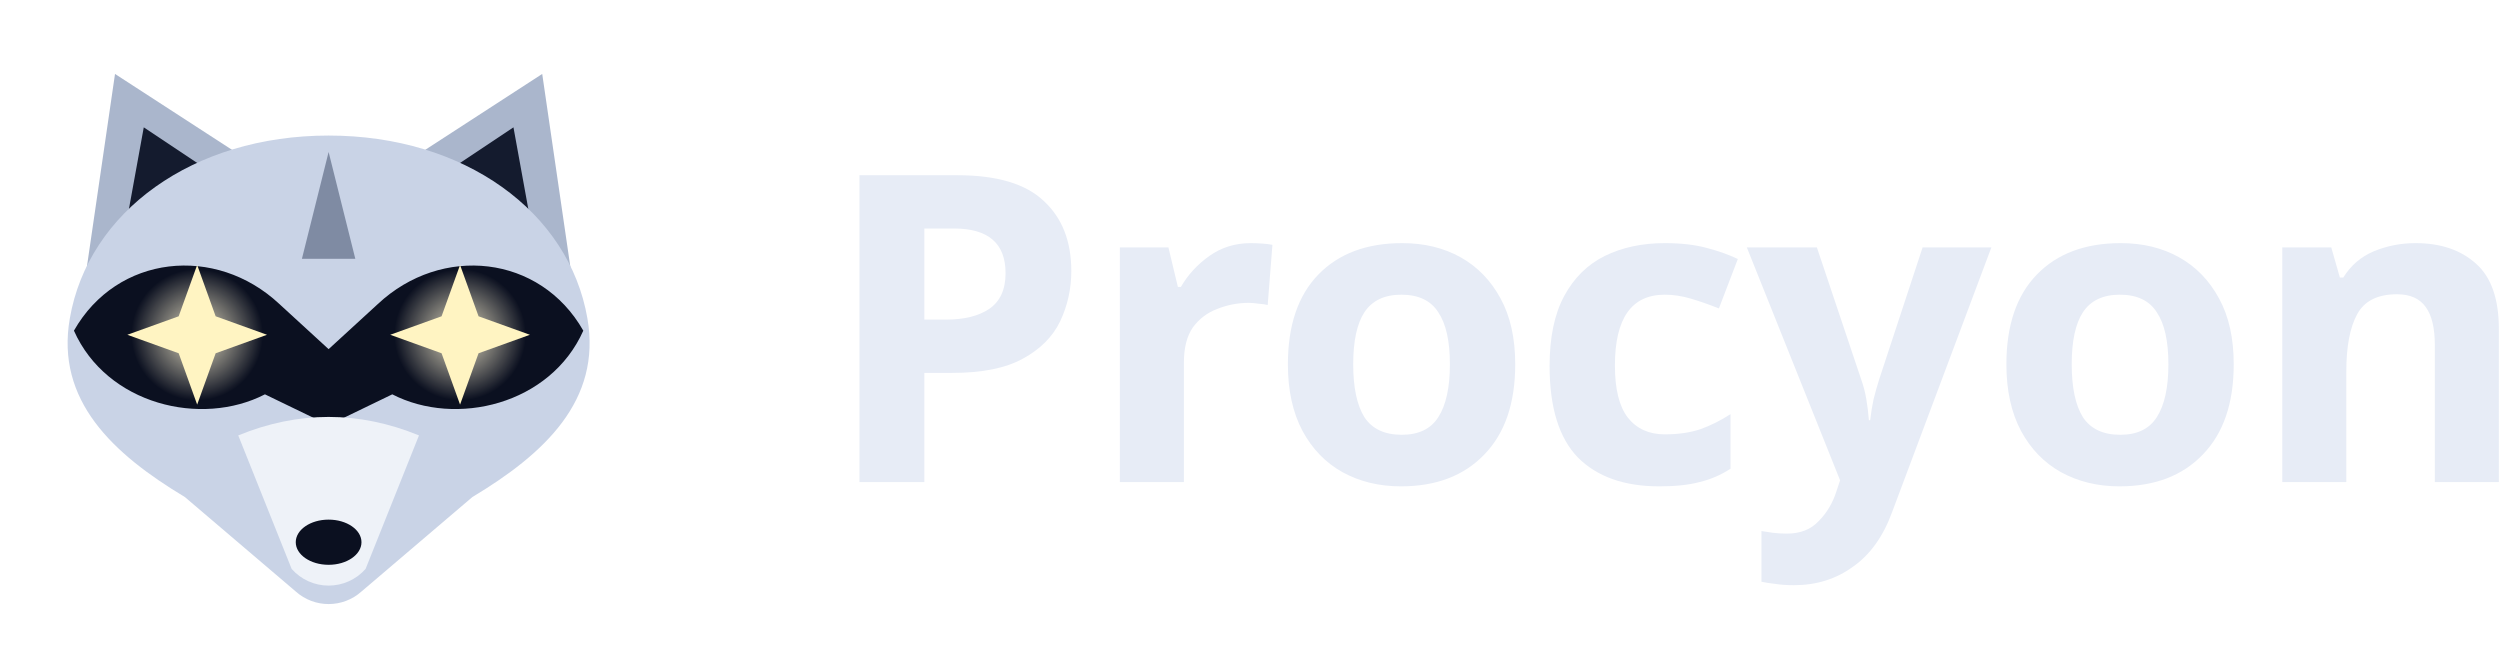
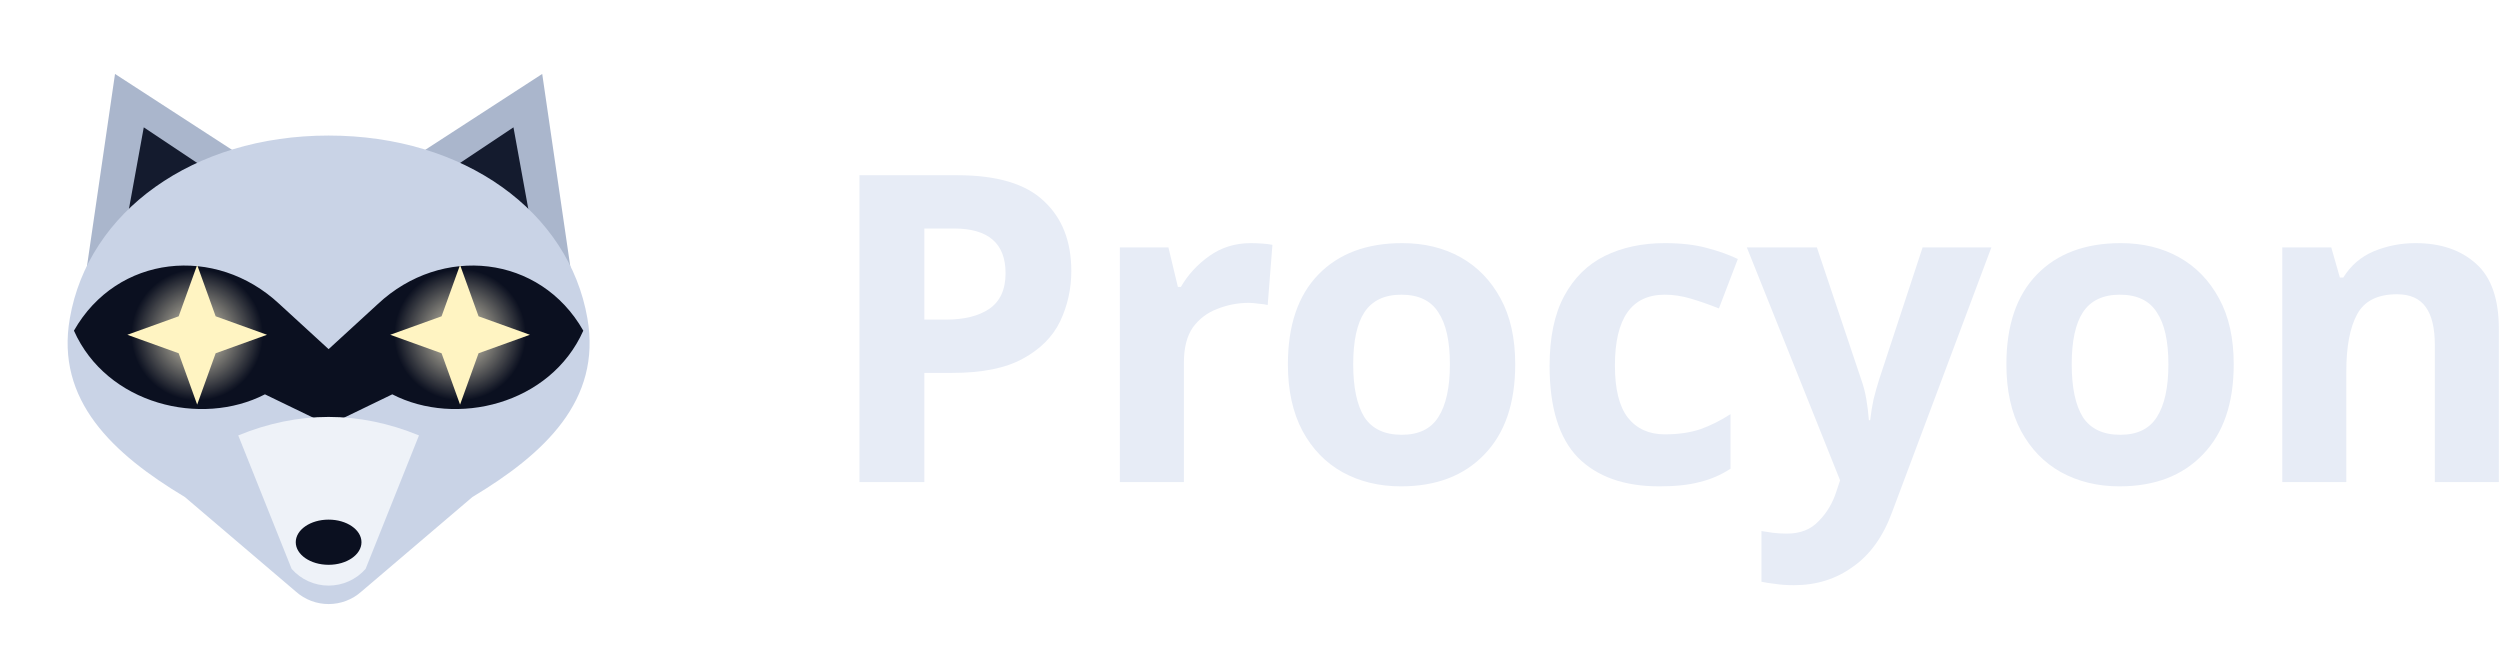
- <svg xmlns="http://www.w3.org/2000/svg" viewBox="0 0 989 260" version="1.1" id="svg41">
-   <defs id="defs45" />
-   <g transform="scale(8.125)" id="g37">
+ <svg xmlns="http://www.w3.org/2000/svg" viewBox="0 0 989 260" version="1.1" id="svg39">
+   <defs id="defs43" />
+   <g transform="scale(8.125)" id="g35">
    <defs id="defs9">
      <radialGradient id="glow" cx="0.5" cy="0.5" r="0.5">
        <stop offset="0" stop-color="#fff6d6" stop-opacity=".9" id="stop4" />
        <stop offset="1" stop-color="#fff6d6" stop-opacity="0" id="stop6" />
      </radialGradient>
    </defs>
    <path d="M 4.2,13.2 5.6,3.6 13,8.4 Z" fill="#aab6cc" id="path11" />
    <path d="M 27.8,13.2 26.4,3.6 19,8.4 Z" fill="#aab6cc" id="path13" />
    <path d="M 6.2,10.6 7,6.2 10.6,8.6 Z" fill="#141b2e" id="path15" />
    <path d="M 25.8,10.6 25,6.2 21.4,8.6 Z" fill="#141b2e" id="path17" />
    <path d="m 16,6.6 c 6.6,0 11.7,3.7 12.6,8.9 0.7,4 -2.1,6.6 -5.6,8.7 l -5.4,4.6 a 2.4,2.4 0 0 1 -3.2,0 L 9,24.2 C 5.5,22.1 2.7,19.5 3.4,15.5 4.3,10.3 9.4,6.6 16,6.6 Z" fill="#c9d3e6" id="path19" />
-     <path d="m 16,7.4 -1.3,5.2 h 2.6 z" fill="#7f8ba3" id="path21" />
-     <path d="m 3.6,16.1 c 2.1,-3.7 6.9,-4.2 10,-1.3 L 16,17 18.4,14.8 c 3.1,-2.9 7.9,-2.4 10,1.3 -1.6,3.6 -6.2,4.7 -9.3,3.1 L 16,20.7 12.9,19.2 C 9.8,20.8 5.2,19.7 3.6,16.1 Z" fill="#0b1020" id="path23" />
-     <path d="m 11.6,21.2 q 4.4,-1.8 8.8,0 l -2.6,6.5 a 2.4,2.4 0 0 1 -3.6,0 z" fill="#eef2f8" id="path25" />
-     <path id="ellipse27" style="fill:#0b1020" d="M 17.6,26.4 A 1.6,1.1 0 0 1 16,27.5 1.6,1.1 0 0 1 14.4,26.4 1.6,1.1 0 0 1 16,25.3 1.6,1.1 0 0 1 17.6,26.4 Z" />
-     <path id="circle29" style="fill:url(#glow)" d="m 12.8,16.3 a 3.2,3.2 0 0 1 -3.2,3.2 3.2,3.2 0 0 1 -3.2,-3.2 3.2,3.2 0 0 1 3.2,-3.2 3.2,3.2 0 0 1 3.2,3.2 z" />
-     <path id="circle31" style="fill:url(#glow)" d="m 25.6,16.3 a 3.2,3.2 0 0 1 -3.2,3.2 3.2,3.2 0 0 1 -3.2,-3.2 3.2,3.2 0 0 1 3.2,-3.2 3.2,3.2 0 0 1 3.2,3.2 z" />
-     <path d="m 9.6,12.9 0.9,2.5 2.5,0.9 -2.5,0.9 -0.9,2.5 -0.9,-2.5 -2.5,-0.9 2.5,-0.9 z" fill="#fff4c2" id="path33" />
-     <path d="m 22.4,12.9 0.9,2.5 2.5,0.9 -2.5,0.9 -0.9,2.5 -0.9,-2.5 -2.5,-0.9 2.5,-0.9 z" fill="#fff4c2" id="path35" />
+     <path d="m 3.6,16.1 c 2.1,-3.7 6.9,-4.2 10,-1.3 L 16,17 18.4,14.8 c 3.1,-2.9 7.9,-2.4 10,1.3 -1.6,3.6 -6.2,4.7 -9.3,3.1 L 16,20.7 12.9,19.2 C 9.8,20.8 5.2,19.7 3.6,16.1 Z" fill="#0b1020" id="path21" />
+     <path d="m 11.6,21.2 q 4.4,-1.8 8.8,0 l -2.6,6.5 a 2.4,2.4 0 0 1 -3.6,0 z" fill="#eef2f8" id="path23" />
+     <path id="ellipse25" style="fill:#0b1020" d="M 17.6,26.4 A 1.6,1.1 0 0 1 16,27.5 1.6,1.1 0 0 1 14.4,26.4 1.6,1.1 0 0 1 16,25.3 1.6,1.1 0 0 1 17.6,26.4 Z" />
+     <path id="circle27" style="fill:url(#glow)" d="m 12.8,16.3 a 3.2,3.2 0 0 1 -3.2,3.2 3.2,3.2 0 0 1 -3.2,-3.2 3.2,3.2 0 0 1 3.2,-3.2 3.2,3.2 0 0 1 3.2,3.2 z" />
+     <path id="circle29" style="fill:url(#glow)" d="m 25.6,16.3 a 3.2,3.2 0 0 1 -3.2,3.2 3.2,3.2 0 0 1 -3.2,-3.2 3.2,3.2 0 0 1 3.2,-3.2 3.2,3.2 0 0 1 3.2,3.2 z" />
+     <path d="m 9.6,12.9 0.9,2.5 2.5,0.9 -2.5,0.9 -0.9,2.5 -0.9,-2.5 -2.5,-0.9 2.5,-0.9 z" fill="#fff4c2" id="path31" />
+     <path d="m 22.4,12.9 0.9,2.5 2.5,0.9 -2.5,0.9 -0.9,2.5 -0.9,-2.5 -2.5,-0.9 2.5,-0.9 z" fill="#fff4c2" id="path33" />
  </g>
-   <g aria-label="Procyon" id="text39" style="font-weight:700;font-size:170px;font-family:'Noto Sans';letter-spacing:-1.7;fill:#e7ecf6">
-     <path d="m 378.76,69.32 q 23.46,0 34.17,10.2 10.88,10.03 10.88,27.71 0,10.54 -4.42,19.89 -4.42,9.18 -14.79,14.79 -10.2,5.61 -27.88,5.61 h -11.05 v 43.18 h -25.67 V 69.32 Z m -1.36,21.08 h -11.73 V 126.44 h 8.5 q 10.88,0 17.17,-4.25 6.46,-4.42 6.46,-14.11 0,-17.68 -20.4,-17.68 z" id="path50" />
-     <path d="m 494.87,96.18 q 1.87,0 4.42,0.17 2.55,0.17 4.08,0.51 l -1.87,23.8 q -1.19,-0.34 -3.57,-0.51 -2.21,-0.34 -3.91,-0.34 -6.46,0 -12.41,2.38 -5.95,2.21 -9.69,7.31 -3.57,5.1 -3.57,13.94 v 47.26 h -25.33 V 97.88 h 19.21 l 3.74,15.64 h 1.19 q 4.08,-7.14 11.22,-12.24 7.14,-5.1 16.49,-5.1 z" id="path52" />
-     <path d="m 599.42,144.12 q 0,23.12 -12.24,35.7 -12.07,12.58 -32.98,12.58 -12.92,0 -23.12,-5.61 -10.03,-5.61 -15.81,-16.32 -5.78,-10.88 -5.78,-26.35 0,-23.12 12.07,-35.53 12.07,-12.41 33.15,-12.41 13.09,0 23.12,5.61 10.03,5.61 15.81,16.32 5.78,10.54 5.78,26.01 z m -64.09,0 q 0,13.77 4.42,20.91 4.59,6.97 14.79,6.97 10.03,0 14.45,-6.97 4.59,-7.14 4.59,-20.91 0,-13.77 -4.59,-20.57 -4.42,-6.97 -14.62,-6.97 -10.03,0 -14.62,6.97 -4.42,6.8 -4.42,20.57 z" id="path54" />
-     <path d="m 656.37,192.4 q -20.74,0 -32.13,-11.39 -11.22,-11.56 -11.22,-36.21 0,-17 5.78,-27.71 5.78,-10.71 15.98,-15.81 10.37,-5.1 23.8,-5.1 9.52,0 16.49,1.87 7.14,1.87 12.41,4.42 l -7.48,19.55 q -5.95,-2.38 -11.22,-3.91 -5.1,-1.53 -10.2,-1.53 -19.72,0 -19.72,28.05 0,13.94 5.1,20.57 5.27,6.63 14.62,6.63 7.99,0 14.11,-2.04 6.12,-2.21 11.9,-5.95 v 21.59 q -5.78,3.74 -12.24,5.27 -6.29,1.7 -15.98,1.7 z" id="path56" />
-     <path d="m 691.05,97.88 h 27.71 l 17.51,52.19 q 1.36,3.74 2.04,7.82 0.68,3.91 1.02,8.33 h 0.51 q 0.51,-4.42 1.36,-8.33 1.02,-4.08 2.21,-7.82 l 17.17,-52.19 h 27.2 L 748.51,202.6 q -5.27,14.45 -15.47,21.59 -10.03,7.31 -23.29,7.31 -4.25,0 -7.48,-0.51 -3.06,-0.34 -5.44,-0.85 v -20.06 q 1.87,0.34 4.42,0.68 2.72,0.34 5.61,0.34 7.99,0 12.58,-4.93 4.76,-4.76 6.97,-11.56 l 1.53,-4.59 z" id="path58" />
-     <path d="m 883.66,144.12 q 0,23.12 -12.24,35.7 -12.07,12.58 -32.98,12.58 -12.92,0 -23.12,-5.61 -10.03,-5.61 -15.81,-16.32 -5.78,-10.88 -5.78,-26.35 0,-23.12 12.07,-35.53 12.07,-12.41 33.15,-12.41 13.09,0 23.12,5.61 10.03,5.61 15.81,16.32 5.78,10.54 5.78,26.01 z m -64.09,0 q 0,13.77 4.42,20.91 4.59,6.97 14.79,6.97 10.03,0 14.45,-6.97 4.59,-7.14 4.59,-20.91 0,-13.77 -4.59,-20.57 -4.42,-6.97 -14.62,-6.97 -10.03,0 -14.62,6.97 -4.42,6.8 -4.42,20.57 z" id="path60" />
-     <path d="m 955.57,96.18 q 14.96,0 23.97,8.16 9.01,7.99 9.01,25.84 v 60.52 h -25.33 v -54.23 q 0,-10.03 -3.57,-14.96 -3.57,-5.1 -11.39,-5.1 -11.56,0 -15.81,7.99 -4.25,7.82 -4.25,22.61 v 43.69 h -25.33 V 97.88 h 19.38 l 3.4,11.9 h 1.36 q 4.42,-7.14 12.07,-10.37 7.82,-3.23 16.49,-3.23 z" id="path62" />
+   <g aria-label="Procyon" id="text37" style="font-weight:700;font-size:170px;font-family:'Noto Sans';letter-spacing:-1.7;fill:#e7ecf6">
+     <path d="m 378.76,69.32 q 23.46,0 34.17,10.2 10.88,10.03 10.88,27.71 0,10.54 -4.42,19.89 -4.42,9.18 -14.79,14.79 -10.2,5.61 -27.88,5.61 h -11.05 v 43.18 h -25.67 V 69.32 Z m -1.36,21.08 h -11.73 V 126.44 h 8.5 q 10.88,0 17.17,-4.25 6.46,-4.42 6.46,-14.11 0,-17.68 -20.4,-17.68 z" id="path48" />
+     <path d="m 494.87,96.18 q 1.87,0 4.42,0.17 2.55,0.17 4.08,0.51 l -1.87,23.8 q -1.19,-0.34 -3.57,-0.51 -2.21,-0.34 -3.91,-0.34 -6.46,0 -12.41,2.38 -5.95,2.21 -9.69,7.31 -3.57,5.1 -3.57,13.94 v 47.26 h -25.33 V 97.88 h 19.21 l 3.74,15.64 h 1.19 q 4.08,-7.14 11.22,-12.24 7.14,-5.1 16.49,-5.1 z" id="path50" />
+     <path d="m 599.42,144.12 q 0,23.12 -12.24,35.7 -12.07,12.58 -32.98,12.58 -12.92,0 -23.12,-5.61 -10.03,-5.61 -15.81,-16.32 -5.78,-10.88 -5.78,-26.35 0,-23.12 12.07,-35.53 12.07,-12.41 33.15,-12.41 13.09,0 23.12,5.61 10.03,5.61 15.81,16.32 5.78,10.54 5.78,26.01 z m -64.09,0 q 0,13.77 4.42,20.91 4.59,6.97 14.79,6.97 10.03,0 14.45,-6.97 4.59,-7.14 4.59,-20.91 0,-13.77 -4.59,-20.57 -4.42,-6.97 -14.62,-6.97 -10.03,0 -14.62,6.97 -4.42,6.8 -4.42,20.57 z" id="path52" />
+     <path d="m 656.37,192.4 q -20.74,0 -32.13,-11.39 -11.22,-11.56 -11.22,-36.21 0,-17 5.78,-27.71 5.78,-10.71 15.98,-15.81 10.37,-5.1 23.8,-5.1 9.52,0 16.49,1.87 7.14,1.87 12.41,4.42 l -7.48,19.55 q -5.95,-2.38 -11.22,-3.91 -5.1,-1.53 -10.2,-1.53 -19.72,0 -19.72,28.05 0,13.94 5.1,20.57 5.27,6.63 14.62,6.63 7.99,0 14.11,-2.04 6.12,-2.21 11.9,-5.95 v 21.59 q -5.78,3.74 -12.24,5.27 -6.29,1.7 -15.98,1.7 z" id="path54" />
+     <path d="m 691.05,97.88 h 27.71 l 17.51,52.19 q 1.36,3.74 2.04,7.82 0.68,3.91 1.02,8.33 h 0.51 q 0.51,-4.42 1.36,-8.33 1.02,-4.08 2.21,-7.82 l 17.17,-52.19 h 27.2 L 748.51,202.6 q -5.27,14.45 -15.47,21.59 -10.03,7.31 -23.29,7.31 -4.25,0 -7.48,-0.51 -3.06,-0.34 -5.44,-0.85 v -20.06 q 1.87,0.34 4.42,0.68 2.72,0.34 5.61,0.34 7.99,0 12.58,-4.93 4.76,-4.76 6.97,-11.56 l 1.53,-4.59 z" id="path56" />
+     <path d="m 883.66,144.12 q 0,23.12 -12.24,35.7 -12.07,12.58 -32.98,12.58 -12.92,0 -23.12,-5.61 -10.03,-5.61 -15.81,-16.32 -5.78,-10.88 -5.78,-26.35 0,-23.12 12.07,-35.53 12.07,-12.41 33.15,-12.41 13.09,0 23.12,5.61 10.03,5.61 15.81,16.32 5.78,10.54 5.78,26.01 z m -64.09,0 q 0,13.77 4.42,20.91 4.59,6.97 14.79,6.97 10.03,0 14.45,-6.97 4.59,-7.14 4.59,-20.91 0,-13.77 -4.59,-20.57 -4.42,-6.97 -14.62,-6.97 -10.03,0 -14.62,6.97 -4.42,6.8 -4.42,20.57 z" id="path58" />
+     <path d="m 955.57,96.18 q 14.96,0 23.97,8.16 9.01,7.99 9.01,25.84 v 60.52 h -25.33 v -54.23 q 0,-10.03 -3.57,-14.96 -3.57,-5.1 -11.39,-5.1 -11.56,0 -15.81,7.99 -4.25,7.82 -4.25,22.61 v 43.69 h -25.33 V 97.88 h 19.38 l 3.4,11.9 h 1.36 q 4.42,-7.14 12.07,-10.37 7.82,-3.23 16.49,-3.23 z" id="path60" />
  </g>
</svg>
